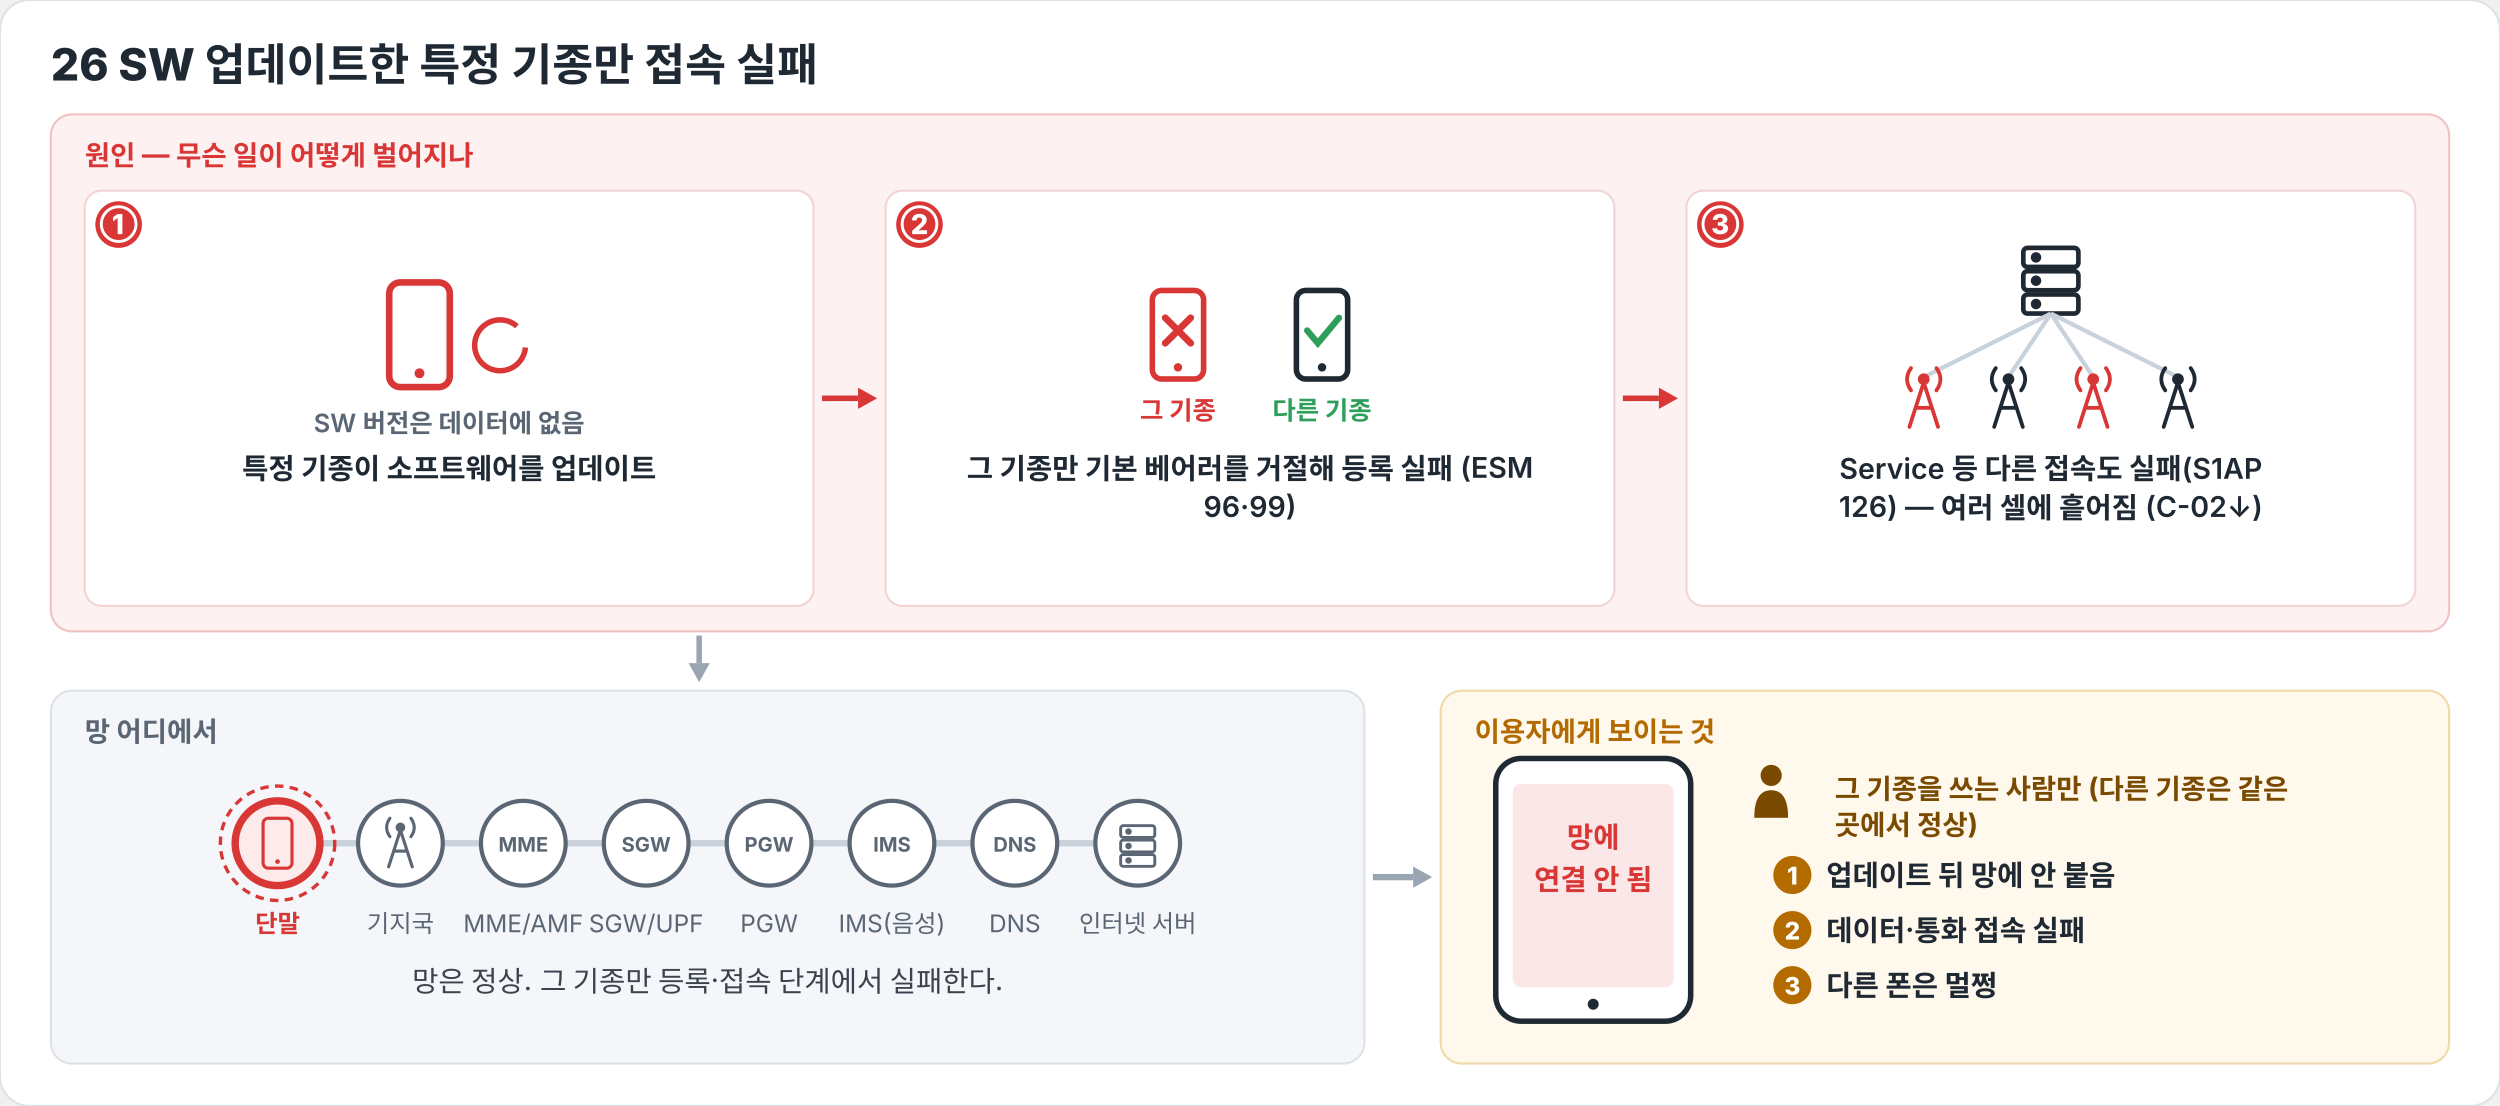
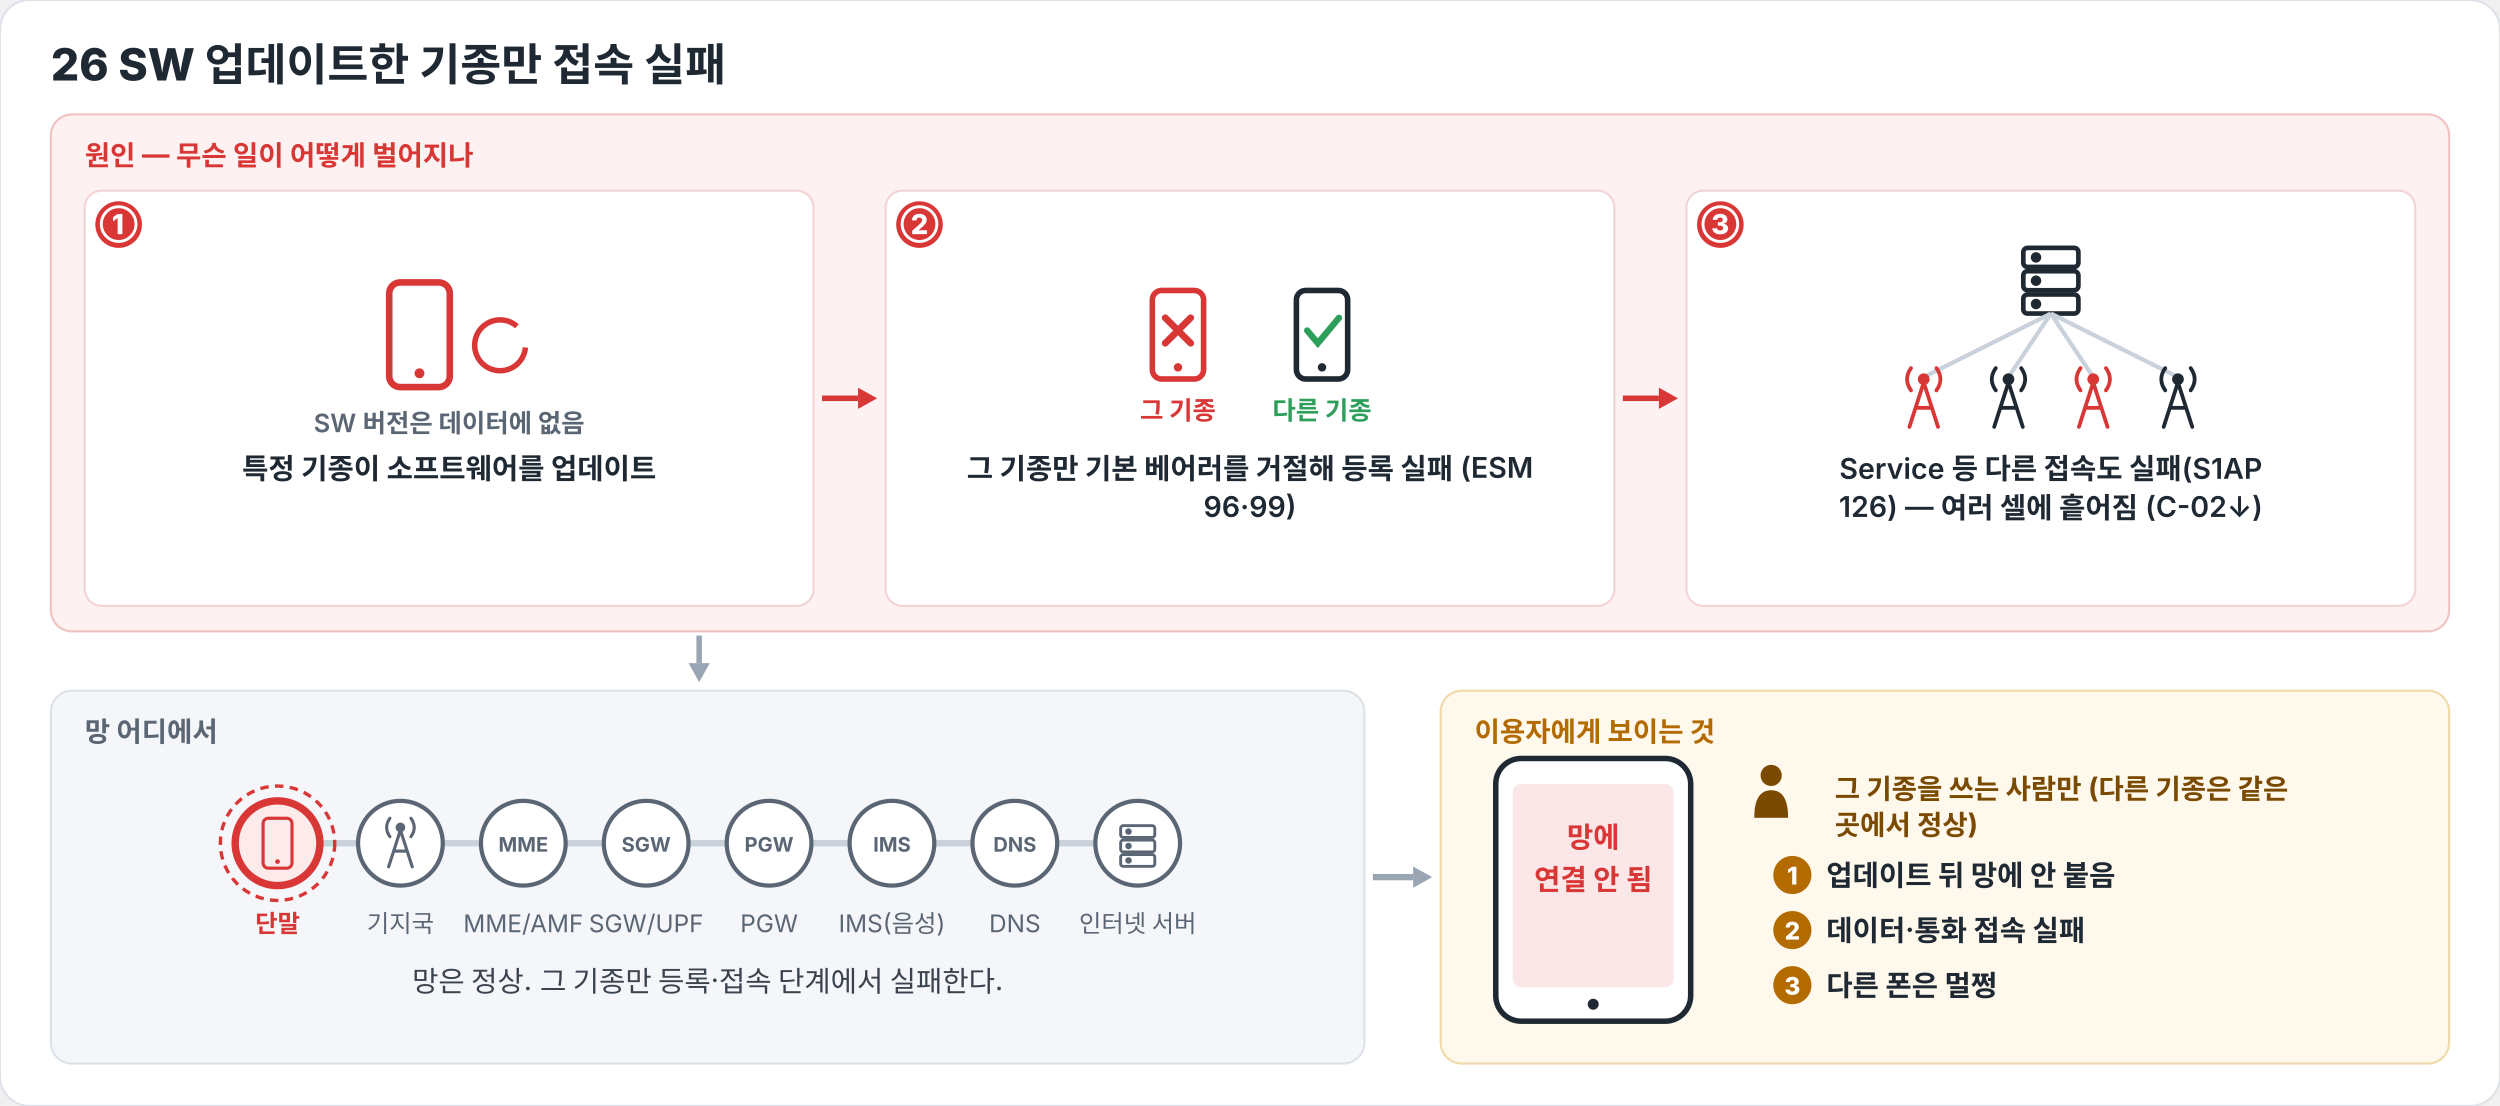
<svg xmlns="http://www.w3.org/2000/svg" viewBox="0 0 1180 522" width="1180" height="522" font-family="-apple-system,'Apple SD Gothic Neo','Hiragino Sans',sans-serif">
  <rect width="1180" height="522" rx="14" fill="#fff" stroke="#dde2e8" />
-   <text x="24" y="38" font-size="21" font-weight="800" fill="#1f2933">26  SW 업데이트한 특정 기종만 접속 실패</text>
+   <text x="24" y="38" font-size="21" font-weight="800" fill="#1f2933">26  SW 업데이트한 기종만 접속 실패</text>
  <rect x="24" y="54" width="1132" height="244" rx="10" fill="#fdf1f1" stroke="#f1c2c2" />
  <text x="40" y="78" font-size="13" font-weight="700" fill="#d93636">원인 — 무슨 일이 어떻게 벌어지나</text>
  <rect x="40.0" y="90" width="344.0" height="196" rx="8" fill="#fff" stroke="#f3d3d3" />
  <circle cx="56.0" cy="106" r="11" fill="#d93636" />
  <text x="56.0" y="110.5" font-size="13" fill="#fff" font-weight="800" text-anchor="middle">①</text>
  <g transform="translate(198.0,158) scale(1.3)">
    <rect x="-11" y="-19" width="22" height="38" rx="4" fill="none" stroke="#d93636" stroke-width="2.4" />
    <circle cx="0" cy="14" r="1.8" fill="#d93636" />
  </g>
  <path d="M248.0,164 a12,12 0 1,1 -4,-10" fill="none" stroke="#d93636" stroke-width="2.6" />
  <text x="212.0" y="204" font-size="12" fill="#5b6675" font-weight="600" text-anchor="middle">SW 버전은 데이터에 없음</text>
  <text x="212.0" y="226" font-size="13.5" fill="#1f2933" font-weight="600" text-anchor="middle">특정 기종이 소프트웨어를 업데이트</text>
  <line x1="388.0" y1="188" x2="405.0" y2="188.0" stroke="#d93636" stroke-width="2.6" />
  <polygon points="414.0,188 405.0,183.0 405.0,193.0" fill="#d93636" />
  <rect x="418.0" y="90" width="344.0" height="196" rx="8" fill="#fff" stroke="#f3d3d3" />
  <circle cx="434.0" cy="106" r="11" fill="#d93636" />
  <text x="434.0" y="110.5" font-size="13" fill="#fff" font-weight="800" text-anchor="middle">②</text>
  <g transform="translate(556.0,158) scale(1.1)">
    <rect x="-11" y="-19" width="22" height="38" rx="4" fill="none" stroke="#d93636" stroke-width="2.4" />
    <circle cx="0" cy="14" r="1.8" fill="#d93636" />
  </g>
  <g transform="translate(556.0,156) scale(1)" stroke="#d93636" stroke-width="3.2" stroke-linecap="round">
    <path d="M-6,-6 L6,6 M6,-6 L-6,6" />
  </g>
  <g transform="translate(624.0,158) scale(1.1)">
    <rect x="-11" y="-19" width="22" height="38" rx="4" fill="none" stroke="#1f2933" stroke-width="2.4" />
    <circle cx="0" cy="14" r="1.8" fill="#1f2933" />
  </g>
  <path d="M617.0,156 L622.0,162 L632.0,150" fill="none" stroke="#2e9e5b" stroke-width="3" stroke-linecap="round" />
  <text x="556.0" y="198" font-size="12" fill="#d93636" font-weight="700" text-anchor="middle">그 기종</text>
  <text x="624.0" y="198" font-size="12" fill="#2e9e5b" font-weight="700" text-anchor="middle">다른 기종</text>
  <text x="590.0" y="226" font-size="13.5" fill="#1f2933" font-weight="600" text-anchor="middle">그 기종만 기본 베어러를 거절해 등록 실패 (ESM</text>
  <text x="590.0" y="244" font-size="13.5" fill="#1f2933" font-weight="600" text-anchor="middle">96·99)</text>
  <line x1="766.0" y1="188" x2="783.0" y2="188.0" stroke="#d93636" stroke-width="2.6" />
  <polygon points="792.0,188 783.0,183.0 783.0,193.0" fill="#d93636" />
  <rect x="796.0" y="90" width="344.0" height="196" rx="8" fill="#fff" stroke="#f3d3d3" />
  <circle cx="812.0" cy="106" r="11" fill="#d93636" />
  <text x="812.0" y="110.5" font-size="13" fill="#fff" font-weight="800" text-anchor="middle">③</text>
  <g transform="translate(968.0,132)" fill="none" stroke="#1f2933" stroke-width="2.2">
    <rect x="-13" y="-15" width="26" height="9" rx="2" />
    <circle cx="-7" cy="-10.5" r="1.4" fill="#1f2933" />
    <rect x="-13" y="-4" width="26" height="9" rx="2" />
    <circle cx="-7" cy="0.5" r="1.4" fill="#1f2933" />
    <rect x="-13" y="7" width="26" height="9" rx="2" />
    <circle cx="-7" cy="11.5" r="1.4" fill="#1f2933" />
  </g>
  <line x1="968.0" y1="148" x2="908.0" y2="178" stroke="#c9d1db" stroke-width="2" />
  <line x1="968.0" y1="148" x2="948.0" y2="178" stroke="#c9d1db" stroke-width="2" />
  <line x1="968.0" y1="148" x2="988.0" y2="178" stroke="#c9d1db" stroke-width="2" />
  <line x1="968.0" y1="148" x2="1028.0" y2="178" stroke="#c9d1db" stroke-width="2" />
  <g transform="translate(908.0,188) scale(0.75)" stroke="#d93636" stroke-width="2.4" fill="none" stroke-linecap="round">
    <path d="M-9,18 L0,-10 L9,18 M-5,6 L5,6" />
    <circle cx="0" cy="-12" r="2.5" fill="#d93636" />
    <path d="M-8,-19 Q-13,-12 -8,-5 M8,-19 Q13,-12 8,-5" />
  </g>
  <g transform="translate(948.0,188) scale(0.75)" stroke="#1f2933" stroke-width="2.4" fill="none" stroke-linecap="round">
    <path d="M-9,18 L0,-10 L9,18 M-5,6 L5,6" />
    <circle cx="0" cy="-12" r="2.5" fill="#1f2933" />
    <path d="M-8,-19 Q-13,-12 -8,-5 M8,-19 Q13,-12 8,-5" />
  </g>
  <g transform="translate(988.0,188) scale(0.75)" stroke="#d93636" stroke-width="2.4" fill="none" stroke-linecap="round">
    <path d="M-9,18 L0,-10 L9,18 M-5,6 L5,6" />
    <circle cx="0" cy="-12" r="2.5" fill="#d93636" />
    <path d="M-8,-19 Q-13,-12 -8,-5 M8,-19 Q13,-12 8,-5" />
  </g>
  <g transform="translate(1028.0,188) scale(0.75)" stroke="#1f2933" stroke-width="2.4" fill="none" stroke-linecap="round">
    <path d="M-9,18 L0,-10 L9,18 M-5,6 L5,6" />
    <circle cx="0" cy="-12" r="2.5" fill="#1f2933" />
    <path d="M-8,-19 Q-13,-12 -8,-5 M8,-19 Q13,-12 8,-5" />
  </g>
  <text x="968.0" y="226" font-size="13.5" fill="#1f2933" font-weight="600" text-anchor="middle">Service 등 다른 접속도 실패(S1AP</text>
  <text x="968.0" y="244" font-size="13.5" fill="#1f2933" font-weight="600" text-anchor="middle">126) — 여러 셀에 흩어짐 (C-02↓)</text>
  <line x1="330" y1="300" x2="330.0" y2="313.0" stroke="#9aa5b4" stroke-width="2.6" />
  <polygon points="330,322 335.0,313.0 325.0,313.0" fill="#9aa5b4" />
  <rect x="24" y="326" width="620" height="176" rx="10" fill="#f4f6f9" stroke="#dde2e8" />
  <text x="40" y="350" font-size="13" font-weight="700" fill="#5b6675">망 어디에서</text>
  <line x1="131" y1="398" x2="537" y2="398" stroke="#c9d1db" stroke-width="3" />
  <circle cx="131" cy="398" r="20" fill="#fdeaea" stroke="#d93636" stroke-width="3.5" />
  <g transform="translate(131,398) scale(0.62)">
    <rect x="-11" y="-19" width="22" height="38" rx="4" fill="none" stroke="#d93636" stroke-width="2.4" />
    <circle cx="0" cy="14" r="1.8" fill="#d93636" />
  </g>
  <text x="131" y="440" text-anchor="middle" font-size="11.5" fill="#d93636" font-weight="700">단말</text>
  <circle cx="131" cy="398" r="27" fill="none" stroke="#d93636" stroke-width="1.6" stroke-dasharray="4 3" />
  <circle cx="189" cy="398" r="20" fill="#fff" stroke="#5b6675" stroke-width="2" />
  <g transform="translate(189,398) scale(0.62)" stroke="#5b6675" stroke-width="2.4" fill="none" stroke-linecap="round">
    <path d="M-9,18 L0,-10 L9,18 M-5,6 L5,6" />
    <circle cx="0" cy="-12" r="2.5" fill="#5b6675" />
    <path d="M-8,-19 Q-13,-12 -8,-5 M8,-19 Q13,-12 8,-5" />
  </g>
  <text x="189" y="440" text-anchor="middle" font-size="11.5" fill="#5b6675" font-weight="400">기지국</text>
  <circle cx="247" cy="398" r="20" fill="#fff" stroke="#5b6675" stroke-width="2" />
  <text x="247" y="402" text-anchor="middle" font-size="9.5" font-weight="700" fill="#5b6675">MME</text>
  <text x="247" y="440" text-anchor="middle" font-size="11.5" fill="#5b6675" font-weight="400">MME/AMF</text>
  <circle cx="305" cy="398" r="20" fill="#fff" stroke="#5b6675" stroke-width="2" />
  <text x="305" y="402" text-anchor="middle" font-size="9.5" font-weight="700" fill="#5b6675">SGW</text>
  <text x="305" y="440" text-anchor="middle" font-size="11.5" fill="#5b6675" font-weight="400">SGW/UPF</text>
  <circle cx="363" cy="398" r="20" fill="#fff" stroke="#5b6675" stroke-width="2" />
  <text x="363" y="402" text-anchor="middle" font-size="9.5" font-weight="700" fill="#5b6675">PGW</text>
  <text x="363" y="440" text-anchor="middle" font-size="11.5" fill="#5b6675" font-weight="400">PGW</text>
  <circle cx="421" cy="398" r="20" fill="#fff" stroke="#5b6675" stroke-width="2" />
  <text x="421" y="402" text-anchor="middle" font-size="9.5" font-weight="700" fill="#5b6675">IMS</text>
  <text x="421" y="440" text-anchor="middle" font-size="11.5" fill="#5b6675" font-weight="400">IMS(음성)</text>
  <circle cx="479" cy="398" r="20" fill="#fff" stroke="#5b6675" stroke-width="2" />
  <text x="479" y="402" text-anchor="middle" font-size="9.5" font-weight="700" fill="#5b6675">DNS</text>
  <text x="479" y="440" text-anchor="middle" font-size="11.5" fill="#5b6675" font-weight="400">DNS</text>
  <circle cx="537" cy="398" r="20" fill="#fff" stroke="#5b6675" stroke-width="2" />
  <g transform="translate(537,399) scale(.62)" fill="none" stroke="#5b6675" stroke-width="2.2">
    <rect x="-13" y="-15" width="26" height="9" rx="2" />
    <circle cx="-7" cy="-10.5" r="1.4" fill="#5b6675" />
    <rect x="-13" y="-4" width="26" height="9" rx="2" />
    <circle cx="-7" cy="0.5" r="1.4" fill="#5b6675" />
    <rect x="-13" y="7" width="26" height="9" rx="2" />
    <circle cx="-7" cy="11.5" r="1.4" fill="#5b6675" />
  </g>
  <text x="537" y="440" text-anchor="middle" font-size="11.5" fill="#5b6675" font-weight="400">인터넷 서버</text>
  <text x="334" y="468" font-size="13.5" fill="#3b434f" font-weight="400" text-anchor="middle">망은 정상. 그 기종만 등록·접속 단계에서 실패한다.</text>
  <line x1="648" y1="414" x2="667.0" y2="414.0" stroke="#9aa5b4" stroke-width="3" />
  <polygon points="676,414 667.0,409.0 667.0,419.0" fill="#9aa5b4" />
  <rect x="680" y="326" width="476" height="176" rx="10" fill="#fff8ec" stroke="#f0d9a8" />
  <text x="696" y="350" font-size="13" font-weight="700" fill="#b36b00">이용자에게 보이는 것</text>
  <rect x="706" y="358" width="92" height="124" rx="12" fill="#fff" stroke="#1f2933" stroke-width="2.6" />
  <rect x="714" y="370" width="76" height="96" rx="4" fill="#d93636" opacity=".12" />
  <circle cx="752" cy="474" r="2.6" fill="#1f2933" />
  <text x="752" y="400" font-size="13.5" fill="#d93636" font-weight="800" text-anchor="middle">망에</text>
  <text x="752" y="420" font-size="13.5" fill="#d93636" font-weight="800" text-anchor="middle">연결 안 됨</text>
  <g transform="translate(836,376) scale(1)" fill="#7a4a00">
    <circle cx="0" cy="-10" r="5" />
    <path d="M-8,10 Q-8,-3 0,-3 Q8,-3 8,10 Z" />
  </g>
  <text x="866" y="377" font-size="13" fill="#7a4a00" font-weight="700" text-anchor="start">그 기종을 쓰는 사람만 (다른 기종은 같은</text>
  <text x="866" y="394" font-size="13" fill="#7a4a00" font-weight="700" text-anchor="start">곳에서 정상)</text>
  <circle cx="846" cy="413" r="9" fill="#b36b00" />
  <text x="846" y="417.5" font-size="11.5" fill="#fff" font-weight="800" text-anchor="middle">1</text>
  <text x="862" y="418" font-size="13.5" fill="#1f2933" font-weight="600" text-anchor="start">업데이트 뒤 망에 안 붙음</text>
  <circle cx="846" cy="439" r="9" fill="#b36b00" />
  <text x="846" y="443.5" font-size="11.5" fill="#fff" font-weight="800" text-anchor="middle">2</text>
  <text x="862" y="444" font-size="13.5" fill="#1f2933" font-weight="600" text-anchor="start">데이터·통화 접속 실패</text>
  <circle cx="846" cy="465" r="9" fill="#b36b00" />
  <text x="846" y="469.5" font-size="11.5" fill="#fff" font-weight="800" text-anchor="middle">3</text>
  <text x="862" y="470" font-size="13.5" fill="#1f2933" font-weight="600" text-anchor="start">다른 폰은 멀쩡</text>
</svg>
